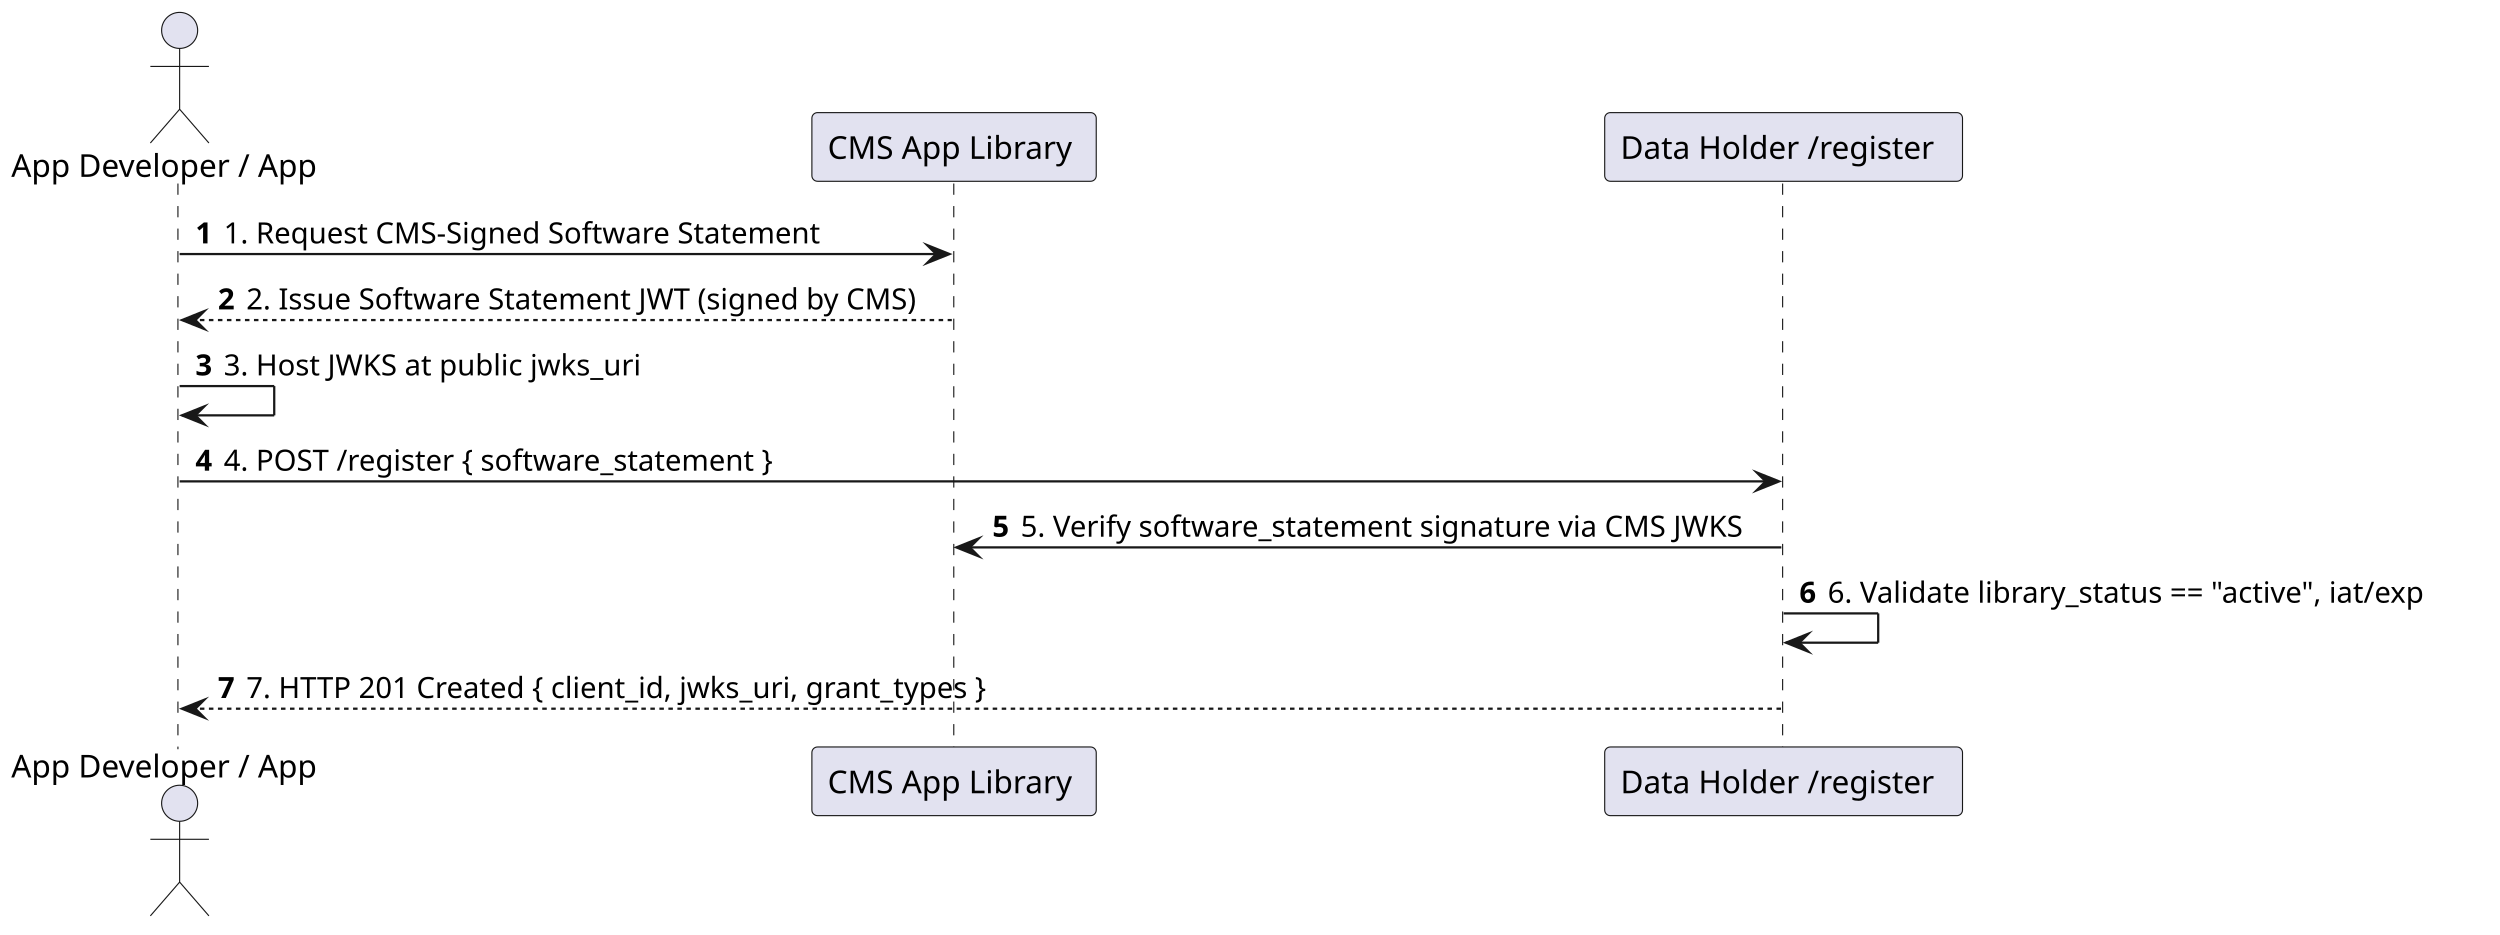
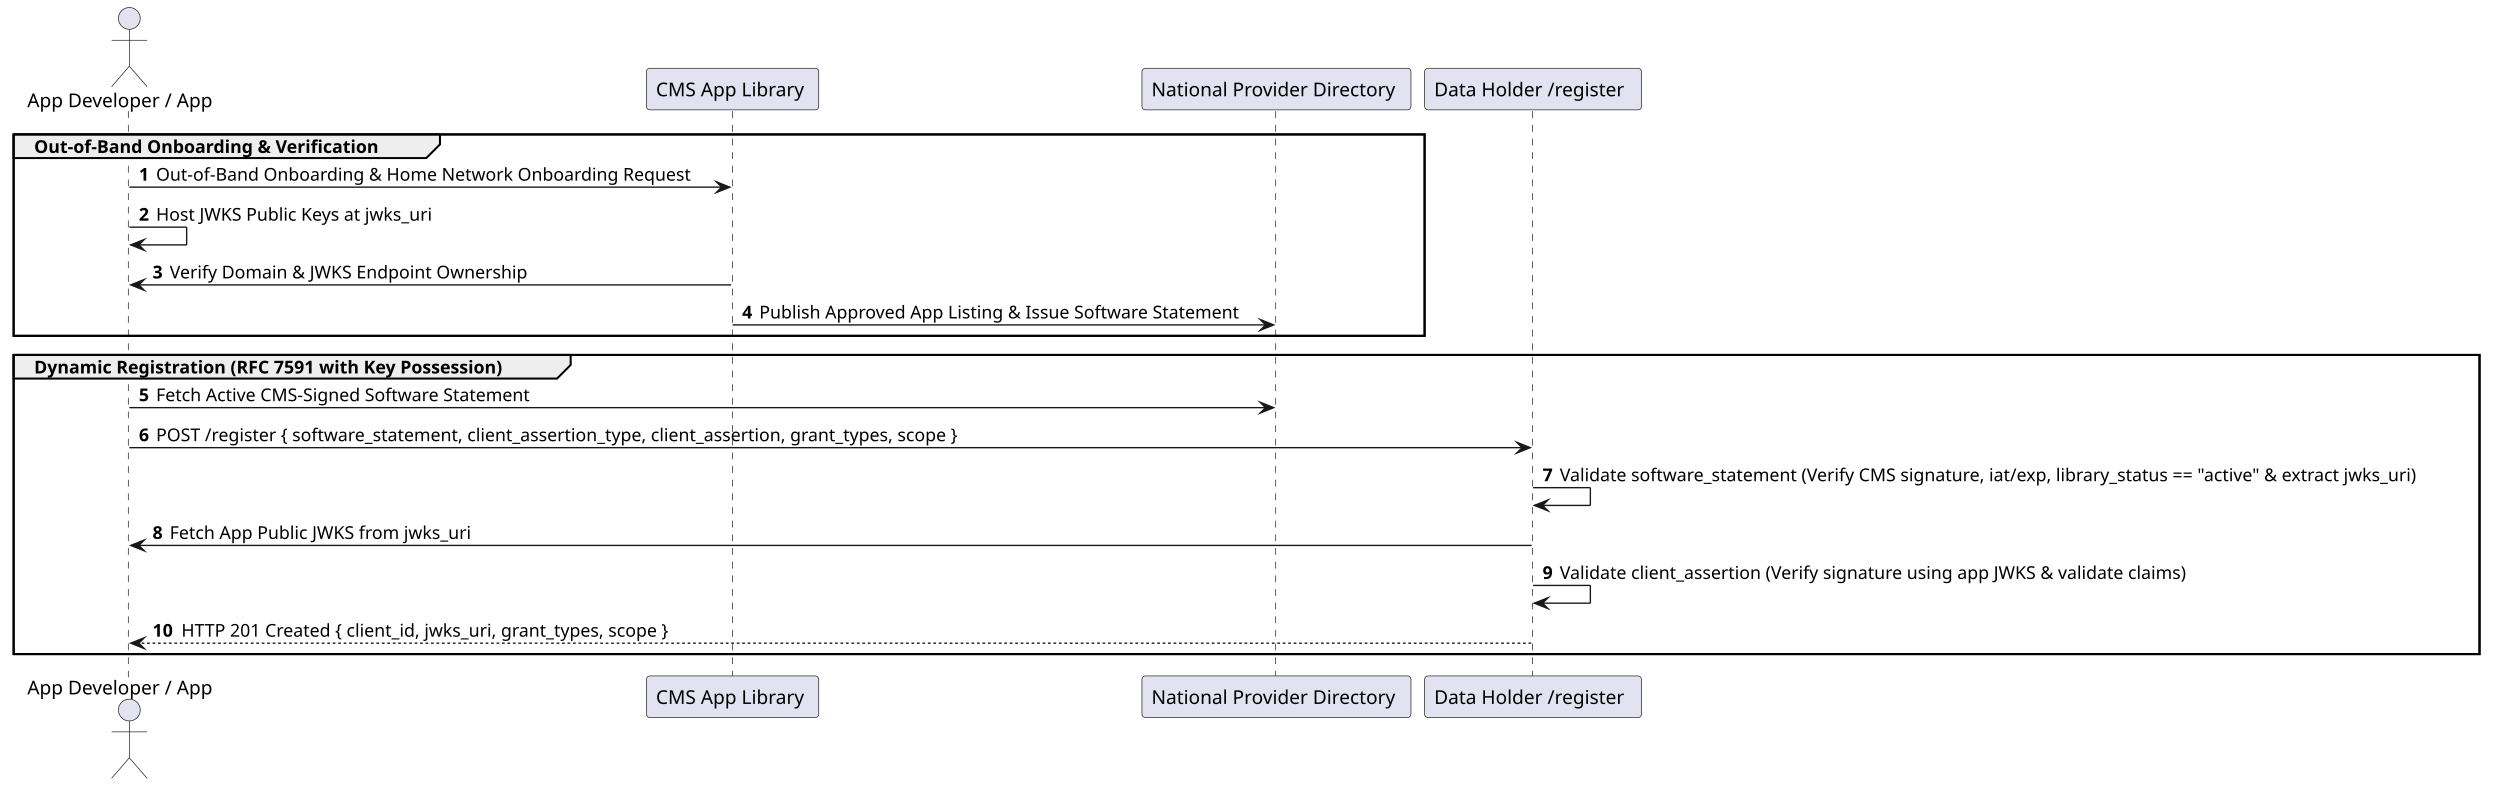
- <svg xmlns="http://www.w3.org/2000/svg" contentStyleType="text/css" data-diagram-type="SEQUENCE" height="415px" preserveAspectRatio="none" style="width:1110px;height:415px;background:#FFFFFF;" version="1.1" viewBox="0 0 1110 415" width="1110px" zoomAndPan="magnify">
+ <svg xmlns="http://www.w3.org/2000/svg" contentStyleType="text/css" data-diagram-type="SEQUENCE" height="315.573px" preserveAspectRatio="none" style="width:1000px;height:315px;background:#FFFFFF;" version="1.1" viewBox="0 0 1000 315" width="1000.225px" zoomAndPan="magnify">
  <defs />
  <g>
-     <g class="participant-lifeline" data-entity-uid="part1" data-qualified-name="App" data-source-line="11" id="part1-lifeline">
+     <rect fill="none" height="80.56" style="stroke:#000000;stroke-width:0.819;" width="564.385" x="5.46" y="53.772" />
+     <rect fill="none" height="119.663" style="stroke:#000000;stroke-width:0.819;" width="986.351" x="5.46" y="141.976" />
+     <g class="participant-lifeline" data-entity-uid="part1" data-qualified-name="App" data-source-line="3" id="part1-lifeline">
      <g>
-         <rect fill="#000000" fill-opacity="0" height="251.174" width="8" x="75.757" y="81.488" />
-         <line style="stroke:#181818;stroke-width:0.5;stroke-dasharray:5,5;" x1="79" x2="79" y1="81.488" y2="332.662" />
+         <rect fill="#000000" fill-opacity="0" height="226.43" width="4.368" x="49.551" y="44.49" />
+         <line style="stroke:#181818;stroke-width:0.273;stroke-dasharray:2.73,2.73;" x1="51.322" x2="51.322" y1="44.49" y2="270.921" />
      </g>
    </g>
-     <g class="participant-lifeline" data-entity-uid="part2" data-qualified-name="CMS" data-source-line="12" id="part2-lifeline">
+     <g class="participant-lifeline" data-entity-uid="part2" data-qualified-name="CMS" data-source-line="4" id="part2-lifeline">
      <g>
-         <rect fill="#000000" fill-opacity="0" height="251.174" width="8" x="419.603" y="81.488" />
-         <line style="stroke:#181818;stroke-width:0.5;stroke-dasharray:5,5;" x1="423.477" x2="423.477" y1="81.488" y2="332.662" />
+         <rect fill="#000000" fill-opacity="0" height="226.43" width="4.368" x="290.844" y="44.49" />
+         <line style="stroke:#181818;stroke-width:0.273;stroke-dasharray:2.73,2.73;" x1="292.959" x2="292.959" y1="44.49" y2="270.921" />
      </g>
    </g>
-     <g class="participant-lifeline" data-entity-uid="part3" data-qualified-name="DH" data-source-line="13" id="part3-lifeline">
+     <g class="participant-lifeline" data-entity-uid="part3" data-qualified-name="Directory" data-source-line="5" id="part3-lifeline">
      <g>
-         <rect fill="#000000" fill-opacity="0" height="251.174" width="8" x="787.92" y="81.488" />
-         <line style="stroke:#181818;stroke-width:0.5;stroke-dasharray:5,5;" x1="791.487" x2="791.487" y1="81.488" y2="332.662" />
+         <rect fill="#000000" fill-opacity="0" height="226.43" width="4.368" x="508.397" y="44.49" />
+         <line style="stroke:#181818;stroke-width:0.273;stroke-dasharray:2.73,2.73;" x1="510.283" x2="510.283" y1="44.49" y2="270.921" />
      </g>
    </g>
-     <g class="participant participant-head" data-entity-uid="part1" data-qualified-name="App" data-source-line="11" id="part1-head">
-       <text fill="#000000" font-family="sans-serif" font-size="14" lengthAdjust="spacing" textLength="143.514" x="5" y="78.535">App Developer / App</text>
-       <ellipse cx="79.757" cy="13.5" fill="#E2E2F0" rx="8" ry="8" style="stroke:#181818;stroke-width:0.5;" />
-       <path d="M79.757,21.5 L79.757,48.5 M66.757,29.5 L92.757,29.5 M79.757,48.5 L66.757,63.5 M79.757,48.5 L92.757,63.5" fill="none" style="stroke:#181818;stroke-width:0.5;" />
+     <g class="participant-lifeline" data-entity-uid="part4" data-qualified-name="DH" data-source-line="6" id="part4-lifeline">
+       <g>
+         <rect fill="#000000" fill-opacity="0" height="226.43" width="4.368" x="611.03" y="44.49" />
+         <line style="stroke:#181818;stroke-width:0.273;stroke-dasharray:2.73,2.73;" x1="612.977" x2="612.977" y1="44.49" y2="270.921" />
+       </g>
    </g>
-     <g class="participant participant-tail" data-entity-uid="part1" data-qualified-name="App" data-source-line="11" id="part1-tail">
-       <text fill="#000000" font-family="sans-serif" font-size="14" lengthAdjust="spacing" textLength="143.514" x="5" y="345.197">App Developer / App</text>
-       <ellipse cx="79.757" cy="356.65" fill="#E2E2F0" rx="8" ry="8" style="stroke:#181818;stroke-width:0.5;" />
-       <path d="M79.757,364.65 L79.757,391.65 M66.757,372.65 L92.757,372.65 M79.757,391.65 L66.757,406.65 M79.757,391.65 L92.757,406.65" fill="none" style="stroke:#181818;stroke-width:0.5;" />
+     <g class="participant participant-head" data-entity-uid="part1" data-qualified-name="App" data-source-line="3" id="part1-head">
+       <text fill="#000000" font-family="sans-serif" font-size="7.644" lengthAdjust="spacing" textLength="78.355" x="10.919" y="42.878">App Developer / App</text>
+       <ellipse cx="51.735" cy="7.371" fill="#E2E2F0" rx="4.368" ry="4.368" style="stroke:#181818;stroke-width:0.273;" />
+       <path d="M51.735,11.738 L51.735,26.48 M44.637,16.106 L58.833,16.106 M51.735,26.48 L44.637,34.669 M51.735,26.48 L58.833,34.669" fill="none" style="stroke:#181818;stroke-width:0.273;" />
    </g>
-     <g class="participant participant-head" data-entity-uid="part2" data-qualified-name="CMS" data-source-line="12" id="part2-head">
-       <rect fill="#E2E2F0" height="30.488" rx="2.5" ry="2.5" style="stroke:#181818;stroke-width:0.5;" width="126.253" x="360.477" y="50" />
-       <text fill="#000000" font-family="sans-serif" font-size="14" lengthAdjust="spacing" textLength="112.253" x="367.477" y="70.535">CMS App Library</text>
+     <g class="participant participant-tail" data-entity-uid="part1" data-qualified-name="App" data-source-line="3" id="part1-tail">
+       <text fill="#000000" font-family="sans-serif" font-size="7.644" lengthAdjust="spacing" textLength="78.355" x="10.919" y="277.764">App Developer / App</text>
+       <ellipse cx="51.735" cy="284.017" fill="#E2E2F0" rx="4.368" ry="4.368" style="stroke:#181818;stroke-width:0.273;" />
+       <path d="M51.735,288.385 L51.735,303.127 M44.637,292.753 L58.833,292.753 M51.735,303.127 L44.637,311.316 M51.735,303.127 L58.833,311.316" fill="none" style="stroke:#181818;stroke-width:0.273;" />
    </g>
-     <g class="participant participant-tail" data-entity-uid="part2" data-qualified-name="CMS" data-source-line="12" id="part2-tail">
-       <rect fill="#E2E2F0" height="30.488" rx="2.5" ry="2.5" style="stroke:#181818;stroke-width:0.5;" width="126.253" x="360.477" y="331.662" />
-       <text fill="#000000" font-family="sans-serif" font-size="14" lengthAdjust="spacing" textLength="112.253" x="367.477" y="352.197">CMS App Library</text>
+     <g class="participant participant-head" data-entity-uid="part2" data-qualified-name="CMS" data-source-line="4" id="part2-head">
+       <rect fill="#E2E2F0" height="16.646" rx="1.365" ry="1.365" style="stroke:#181818;stroke-width:0.273;" width="68.931" x="258.562" y="27.299" />
+       <text fill="#000000" font-family="sans-serif" font-size="7.644" lengthAdjust="spacing" textLength="61.287" x="262.384" y="38.51">CMS App Library</text>
    </g>
-     <g class="participant participant-head" data-entity-uid="part3" data-qualified-name="DH" data-source-line="13" id="part3-head">
-       <rect fill="#E2E2F0" height="30.488" rx="2.5" ry="2.5" style="stroke:#181818;stroke-width:0.5;" width="158.867" x="712.487" y="50" />
-       <text fill="#000000" font-family="sans-serif" font-size="14" lengthAdjust="spacing" textLength="144.867" x="719.487" y="70.535">Data Holder /register</text>
+     <g class="participant participant-tail" data-entity-uid="part2" data-qualified-name="CMS" data-source-line="4" id="part2-tail">
+       <rect fill="#E2E2F0" height="16.646" rx="1.365" ry="1.365" style="stroke:#181818;stroke-width:0.273;" width="68.931" x="258.562" y="270.375" />
+       <text fill="#000000" font-family="sans-serif" font-size="7.644" lengthAdjust="spacing" textLength="61.287" x="262.384" y="281.586">CMS App Library</text>
    </g>
-     <g class="participant participant-tail" data-entity-uid="part3" data-qualified-name="DH" data-source-line="13" id="part3-tail">
-       <rect fill="#E2E2F0" height="30.488" rx="2.5" ry="2.5" style="stroke:#181818;stroke-width:0.5;" width="158.867" x="712.487" y="331.662" />
-       <text fill="#000000" font-family="sans-serif" font-size="14" lengthAdjust="spacing" textLength="144.867" x="719.487" y="352.197">Data Holder /register</text>
+     <g class="participant participant-head" data-entity-uid="part3" data-qualified-name="Directory" data-source-line="5" id="part3-head">
+       <rect fill="#E2E2F0" height="16.646" rx="1.365" ry="1.365" style="stroke:#181818;stroke-width:0.273;" width="107.608" x="456.777" y="27.299" />
+       <text fill="#000000" font-family="sans-serif" font-size="7.644" lengthAdjust="spacing" textLength="99.965" x="460.599" y="38.51">National Provider Directory</text>
    </g>
-     <g class="message" data-entity-1="part1" data-entity-2="part2" data-source-line="15" id="msg1">
-       <polygon fill="#181818" points="411.603,108.799,421.603,112.799,411.603,116.799,415.603,112.799" style="stroke:#181818;stroke-width:1;stroke-linejoin:miter;stroke-miterlimit:10;" />
-       <line style="stroke:#181818;stroke-width:1;" x1="79.757" x2="417.603" y1="112.799" y2="112.799" />
-       <text fill="#000000" font-family="sans-serif" font-size="13" font-weight="700" lengthAdjust="spacing" textLength="8.576" x="86.757" y="108.057">1</text>
-       <text fill="#000000" font-family="sans-serif" font-size="13" lengthAdjust="spacing" textLength="274.149" x="99.332" y="108.057">1. Request CMS-Signed Software Statement</text>
+     <g class="participant participant-tail" data-entity-uid="part3" data-qualified-name="Directory" data-source-line="5" id="part3-tail">
+       <rect fill="#E2E2F0" height="16.646" rx="1.365" ry="1.365" style="stroke:#181818;stroke-width:0.273;" width="107.608" x="456.777" y="270.375" />
+       <text fill="#000000" font-family="sans-serif" font-size="7.644" lengthAdjust="spacing" textLength="99.965" x="460.599" y="281.586">National Provider Directory</text>
    </g>
-     <g class="message" data-entity-1="part2" data-entity-2="part1" data-source-line="16" id="msg2">
-       <polygon fill="#181818" points="90.757,138.109,80.757,142.109,90.757,146.109,86.757,142.109" style="stroke:#181818;stroke-width:1;stroke-linejoin:miter;stroke-miterlimit:10;" />
-       <line style="stroke:#181818;stroke-width:1;stroke-dasharray:2,2;" x1="84.757" x2="422.603" y1="142.109" y2="142.109" />
-       <text fill="#000000" font-family="sans-serif" font-size="13" font-weight="700" lengthAdjust="spacing" textLength="8.576" x="96.757" y="137.367">2</text>
-       <text fill="#000000" font-family="sans-serif" font-size="13" lengthAdjust="spacing" textLength="307.271" x="109.332" y="137.367">2. Issue Software Statement JWT (signed by CMS)</text>
+     <g class="participant participant-head" data-entity-uid="part4" data-qualified-name="DH" data-source-line="6" id="part4-head">
+       <rect fill="#E2E2F0" height="16.646" rx="1.365" ry="1.365" style="stroke:#181818;stroke-width:0.273;" width="86.737" x="569.845" y="27.299" />
+       <text fill="#000000" font-family="sans-serif" font-size="7.644" lengthAdjust="spacing" textLength="79.094" x="573.667" y="38.51">Data Holder /register</text>
    </g>
-     <g class="message" data-entity-1="part1" data-entity-2="part1" data-source-line="17" id="msg3">
-       <line style="stroke:#181818;stroke-width:1;" x1="79.757" x2="121.757" y1="171.42" y2="171.42" />
-       <line style="stroke:#181818;stroke-width:1;" x1="121.757" x2="121.757" y1="171.42" y2="184.42" />
-       <line style="stroke:#181818;stroke-width:1;" x1="80.757" x2="121.757" y1="184.42" y2="184.42" />
-       <polygon fill="#181818" points="90.757,180.42,80.757,184.42,90.757,188.42,86.757,184.42" style="stroke:#181818;stroke-width:1;stroke-linejoin:miter;stroke-miterlimit:10;" />
-       <text fill="#000000" font-family="sans-serif" font-size="13" font-weight="700" lengthAdjust="spacing" textLength="8.576" x="86.757" y="166.678">3</text>
-       <text fill="#000000" font-family="sans-serif" font-size="13" lengthAdjust="spacing" textLength="195.07" x="99.332" y="166.678">3. Host JWKS at public jwks_uri</text>
+     <g class="participant participant-tail" data-entity-uid="part4" data-qualified-name="DH" data-source-line="6" id="part4-tail">
+       <rect fill="#E2E2F0" height="16.646" rx="1.365" ry="1.365" style="stroke:#181818;stroke-width:0.273;" width="86.737" x="569.845" y="270.375" />
+       <text fill="#000000" font-family="sans-serif" font-size="7.644" lengthAdjust="spacing" textLength="79.094" x="573.667" y="281.586">Data Holder /register</text>
    </g>
-     <g class="message" data-entity-1="part1" data-entity-2="part3" data-source-line="18" id="msg4">
-       <polygon fill="#181818" points="779.92,209.731,789.92,213.731,779.92,217.731,783.92,213.731" style="stroke:#181818;stroke-width:1;stroke-linejoin:miter;stroke-miterlimit:10;" />
-       <line style="stroke:#181818;stroke-width:1;" x1="79.757" x2="785.92" y1="213.731" y2="213.731" />
-       <text fill="#000000" font-family="sans-serif" font-size="13" font-weight="700" lengthAdjust="spacing" textLength="8.576" x="86.757" y="208.988">4</text>
-       <text fill="#000000" font-family="sans-serif" font-size="13" lengthAdjust="spacing" textLength="252.751" x="99.332" y="208.988">4. POST /register { software_statement }</text>
+     <path d="M5.46,53.772 L175.988,53.772 L175.988,57.763 L170.528,63.223 L5.46,63.223 L5.46,53.772" fill="#EEEEEE" style="stroke:#000000;stroke-width:0.819;" />
+     <rect fill="none" height="80.56" style="stroke:#000000;stroke-width:0.819;" width="564.385" x="5.46" y="53.772" />
+     <text fill="#000000" font-family="sans-serif" font-size="7.098" font-weight="700" lengthAdjust="spacing" textLength="145.96" x="13.649" y="61.18">Out-of-Band Onboarding &amp; Verification</text>
+     <g class="message" data-entity-1="part1" data-entity-2="part2" data-source-line="9" id="msg1">
+       <polygon fill="#181818" points="286.476,72.674,291.936,74.858,286.476,77.042,288.66,74.858" style="stroke:#181818;stroke-width:0.546;stroke-linejoin:miter;stroke-miterlimit:10;" />
+       <line style="stroke:#181818;stroke-width:0.546;" x1="51.735" x2="289.752" y1="74.858" y2="74.858" />
+       <text fill="#000000" font-family="sans-serif" font-size="7.098" font-weight="700" lengthAdjust="spacing" textLength="4.682" x="55.557" y="72.269">1</text>
+       <text fill="#000000" font-family="sans-serif" font-size="7.098" lengthAdjust="spacing" textLength="221.324" x="62.423" y="72.269">Out-of-Band Onboarding &amp; Home Network Onboarding Request</text>
    </g>
-     <g class="message" data-entity-1="part3" data-entity-2="part2" data-source-line="19" id="msg5">
-       <polygon fill="#181818" points="434.603,239.041,424.603,243.041,434.603,247.041,430.603,243.041" style="stroke:#181818;stroke-width:1;stroke-linejoin:miter;stroke-miterlimit:10;" />
-       <line style="stroke:#181818;stroke-width:1;" x1="428.603" x2="790.92" y1="243.041" y2="243.041" />
-       <text fill="#000000" font-family="sans-serif" font-size="13" font-weight="700" lengthAdjust="spacing" textLength="8.576" x="440.603" y="238.299">5</text>
-       <text fill="#000000" font-family="sans-serif" font-size="13" lengthAdjust="spacing" textLength="331.741" x="453.179" y="238.299">5. Verify software_statement signature via CMS JWKS</text>
+     <g class="message" data-entity-1="part1" data-entity-2="part1" data-source-line="10" id="msg2">
+       <line style="stroke:#181818;stroke-width:0.546;" x1="51.735" x2="74.666" y1="90.861" y2="90.861" />
+       <line style="stroke:#181818;stroke-width:0.546;" x1="74.666" x2="74.666" y1="90.861" y2="97.959" />
+       <line style="stroke:#181818;stroke-width:0.546;" x1="52.281" x2="74.666" y1="97.959" y2="97.959" />
+       <polygon fill="#181818" points="57.74,95.775,52.281,97.959,57.74,100.142,55.557,97.959" style="stroke:#181818;stroke-width:0.546;stroke-linejoin:miter;stroke-miterlimit:10;" />
+       <text fill="#000000" font-family="sans-serif" font-size="7.098" font-weight="700" lengthAdjust="spacing" textLength="4.682" x="55.557" y="88.272">2</text>
+       <text fill="#000000" font-family="sans-serif" font-size="7.098" lengthAdjust="spacing" textLength="115.139" x="62.423" y="88.272">Host JWKS Public Keys at jwks_uri</text>
    </g>
-     <g class="message" data-entity-1="part3" data-entity-2="part3" data-source-line="20" id="msg6">
-       <line style="stroke:#181818;stroke-width:1;" x1="791.92" x2="833.92" y1="272.352" y2="272.352" />
-       <line style="stroke:#181818;stroke-width:1;" x1="833.92" x2="833.92" y1="272.352" y2="285.352" />
-       <line style="stroke:#181818;stroke-width:1;" x1="792.92" x2="833.92" y1="285.352" y2="285.352" />
-       <polygon fill="#181818" points="802.92,281.352,792.92,285.352,802.92,289.352,798.92,285.352" style="stroke:#181818;stroke-width:1;stroke-linejoin:miter;stroke-miterlimit:10;" />
-       <text fill="#000000" font-family="sans-serif" font-size="13" font-weight="700" lengthAdjust="spacing" textLength="8.576" x="798.92" y="267.609">6</text>
-       <text fill="#000000" font-family="sans-serif" font-size="13" lengthAdjust="spacing" textLength="285.53" x="811.496" y="267.609">6. Validate library_status == "active", iat/exp</text>
+     <g class="message" data-entity-1="part2" data-entity-2="part1" data-source-line="11" id="msg3">
+       <polygon fill="#181818" points="57.74,111.778,52.281,113.962,57.74,116.145,55.557,113.962" style="stroke:#181818;stroke-width:0.546;stroke-linejoin:miter;stroke-miterlimit:10;" />
+       <line style="stroke:#181818;stroke-width:0.546;" x1="54.465" x2="292.482" y1="113.962" y2="113.962" />
+       <text fill="#000000" font-family="sans-serif" font-size="7.098" font-weight="700" lengthAdjust="spacing" textLength="4.682" x="61.016" y="111.372">3</text>
+       <text fill="#000000" font-family="sans-serif" font-size="7.098" lengthAdjust="spacing" textLength="146.906" x="67.882" y="111.372">Verify Domain &amp; JWKS Endpoint Ownership</text>
    </g>
-     <g class="message" data-entity-1="part3" data-entity-2="part1" data-source-line="21" id="msg7">
-       <polygon fill="#181818" points="90.757,310.662,80.757,314.662,90.757,318.662,86.757,314.662" style="stroke:#181818;stroke-width:1;stroke-linejoin:miter;stroke-miterlimit:10;" />
-       <line style="stroke:#181818;stroke-width:1;stroke-dasharray:2,2;" x1="84.757" x2="790.92" y1="314.662" y2="314.662" />
-       <text fill="#000000" font-family="sans-serif" font-size="13" font-weight="700" lengthAdjust="spacing" textLength="8.576" x="96.757" y="309.92">7</text>
-       <text fill="#000000" font-family="sans-serif" font-size="13" lengthAdjust="spacing" textLength="347.153" x="109.332" y="309.92">7. HTTP 201 Created { client_id, jwks_uri, grant_types }</text>
+     <g class="message" data-entity-1="part2" data-entity-2="part3" data-source-line="12" id="msg4">
+       <polygon fill="#181818" points="504.03,127.78,509.489,129.964,504.03,132.148,506.214,129.964" style="stroke:#181818;stroke-width:0.546;stroke-linejoin:miter;stroke-miterlimit:10;" />
+       <line style="stroke:#181818;stroke-width:0.546;" x1="293.028" x2="507.305" y1="129.964" y2="129.964" />
+       <text fill="#000000" font-family="sans-serif" font-size="7.098" font-weight="700" lengthAdjust="spacing" textLength="4.682" x="296.85" y="127.375">4</text>
+       <text fill="#000000" font-family="sans-serif" font-size="7.098" lengthAdjust="spacing" textLength="197.584" x="303.716" y="127.375">Publish Approved App Listing &amp; Issue Software Statement</text>
+     </g>
+     <path d="M5.46,141.976 L228.271,141.976 L228.271,145.967 L222.811,151.427 L5.46,151.427 L5.46,141.976" fill="#EEEEEE" style="stroke:#000000;stroke-width:0.819;" />
+     <rect fill="none" height="119.663" style="stroke:#000000;stroke-width:0.819;" width="986.351" x="5.46" y="141.976" />
+     <text fill="#000000" font-family="sans-serif" font-size="7.098" font-weight="700" lengthAdjust="spacing" textLength="198.243" x="13.649" y="149.384">Dynamic Registration (RFC 7591 with Key Possession)</text>
+     <g class="message" data-entity-1="part1" data-entity-2="part3" data-source-line="16" id="msg5">
+       <polygon fill="#181818" points="504.03,160.878,509.489,163.062,504.03,165.246,506.214,163.062" style="stroke:#181818;stroke-width:0.546;stroke-linejoin:miter;stroke-miterlimit:10;" />
+       <line style="stroke:#181818;stroke-width:0.546;" x1="51.735" x2="507.305" y1="163.062" y2="163.062" />
+       <text fill="#000000" font-family="sans-serif" font-size="7.098" font-weight="700" lengthAdjust="spacing" textLength="4.682" x="55.557" y="160.473">5</text>
+       <text fill="#000000" font-family="sans-serif" font-size="7.098" lengthAdjust="spacing" textLength="154.724" x="62.423" y="160.473">Fetch Active CMS-Signed Software Statement</text>
+     </g>
+     <g class="message" data-entity-1="part1" data-entity-2="part4" data-source-line="17" id="msg6">
+       <polygon fill="#181818" points="606.662,176.881,612.122,179.065,606.662,181.249,608.846,179.065" style="stroke:#181818;stroke-width:0.546;stroke-linejoin:miter;stroke-miterlimit:10;" />
+       <line style="stroke:#181818;stroke-width:0.546;" x1="51.735" x2="609.938" y1="179.065" y2="179.065" />
+       <text fill="#000000" font-family="sans-serif" font-size="7.098" font-weight="700" lengthAdjust="spacing" textLength="4.682" x="55.557" y="176.476">6</text>
+       <text fill="#000000" font-family="sans-serif" font-size="7.098" lengthAdjust="spacing" textLength="333.185" x="62.423" y="176.476">POST /register { software_statement, client_assertion_type, client_assertion, grant_types, scope }</text>
+     </g>
+     <g class="message" data-entity-1="part4" data-entity-2="part4" data-source-line="18" id="msg7">
+       <line style="stroke:#181818;stroke-width:0.546;" x1="613.214" x2="636.145" y1="195.067" y2="195.067" />
+       <line style="stroke:#181818;stroke-width:0.546;" x1="636.145" x2="636.145" y1="195.067" y2="202.165" />
+       <line style="stroke:#181818;stroke-width:0.546;" x1="613.76" x2="636.145" y1="202.165" y2="202.165" />
+       <polygon fill="#181818" points="619.22,199.981,613.76,202.165,619.22,204.349,617.036,202.165" style="stroke:#181818;stroke-width:0.546;stroke-linejoin:miter;stroke-miterlimit:10;" />
+       <text fill="#000000" font-family="sans-serif" font-size="7.098" font-weight="700" lengthAdjust="spacing" textLength="4.682" x="617.036" y="192.478">7</text>
+       <text fill="#000000" font-family="sans-serif" font-size="7.098" lengthAdjust="spacing" textLength="361.357" x="623.902" y="192.478">Validate software_statement (Verify CMS signature, iat/exp, library_status == "active" &amp; extract jwks_uri)</text>
+     </g>
+     <g class="message" data-entity-1="part4" data-entity-2="part1" data-source-line="19" id="msg8">
+       <polygon fill="#181818" points="57.74,215.984,52.281,218.168,57.74,220.352,55.557,218.168" style="stroke:#181818;stroke-width:0.546;stroke-linejoin:miter;stroke-miterlimit:10;" />
+       <line style="stroke:#181818;stroke-width:0.546;" x1="54.465" x2="612.668" y1="218.168" y2="218.168" />
+       <text fill="#000000" font-family="sans-serif" font-size="7.098" font-weight="700" lengthAdjust="spacing" textLength="4.682" x="61.016" y="215.579">8</text>
+       <text fill="#000000" font-family="sans-serif" font-size="7.098" lengthAdjust="spacing" textLength="125.588" x="67.882" y="215.579">Fetch App Public JWKS from jwks_uri</text>
+     </g>
+     <g class="message" data-entity-1="part4" data-entity-2="part4" data-source-line="20" id="msg9">
+       <line style="stroke:#181818;stroke-width:0.546;" x1="613.214" x2="636.145" y1="234.171" y2="234.171" />
+       <line style="stroke:#181818;stroke-width:0.546;" x1="636.145" x2="636.145" y1="234.171" y2="241.268" />
+       <line style="stroke:#181818;stroke-width:0.546;" x1="613.76" x2="636.145" y1="241.268" y2="241.268" />
+       <polygon fill="#181818" points="619.22,239.084,613.76,241.268,619.22,243.452,617.036,241.268" style="stroke:#181818;stroke-width:0.546;stroke-linejoin:miter;stroke-miterlimit:10;" />
+       <text fill="#000000" font-family="sans-serif" font-size="7.098" font-weight="700" lengthAdjust="spacing" textLength="4.682" x="617.036" y="231.582">9</text>
+       <text fill="#000000" font-family="sans-serif" font-size="7.098" lengthAdjust="spacing" textLength="260.52" x="623.902" y="231.582">Validate client_assertion (Verify signature using app JWKS &amp; validate claims)</text>
+     </g>
+     <g class="message" data-entity-1="part4" data-entity-2="part1" data-source-line="21" id="msg10">
+       <polygon fill="#181818" points="57.74,255.087,52.281,257.271,57.74,259.455,55.557,257.271" style="stroke:#181818;stroke-width:0.546;stroke-linejoin:miter;stroke-miterlimit:10;" />
+       <line style="stroke:#181818;stroke-width:0.546;stroke-dasharray:1.092,1.092;" x1="54.465" x2="612.668" y1="257.271" y2="257.271" />
+       <text fill="#000000" font-family="sans-serif" font-size="7.098" font-weight="700" lengthAdjust="spacing" textLength="9.364" x="61.016" y="254.682">10</text>
+       <text fill="#000000" font-family="sans-serif" font-size="7.098" lengthAdjust="spacing" textLength="205.084" x="72.564" y="254.682">HTTP 201 Created { client_id, jwks_uri, grant_types, scope }</text>
    </g>
  </g>
</svg>
